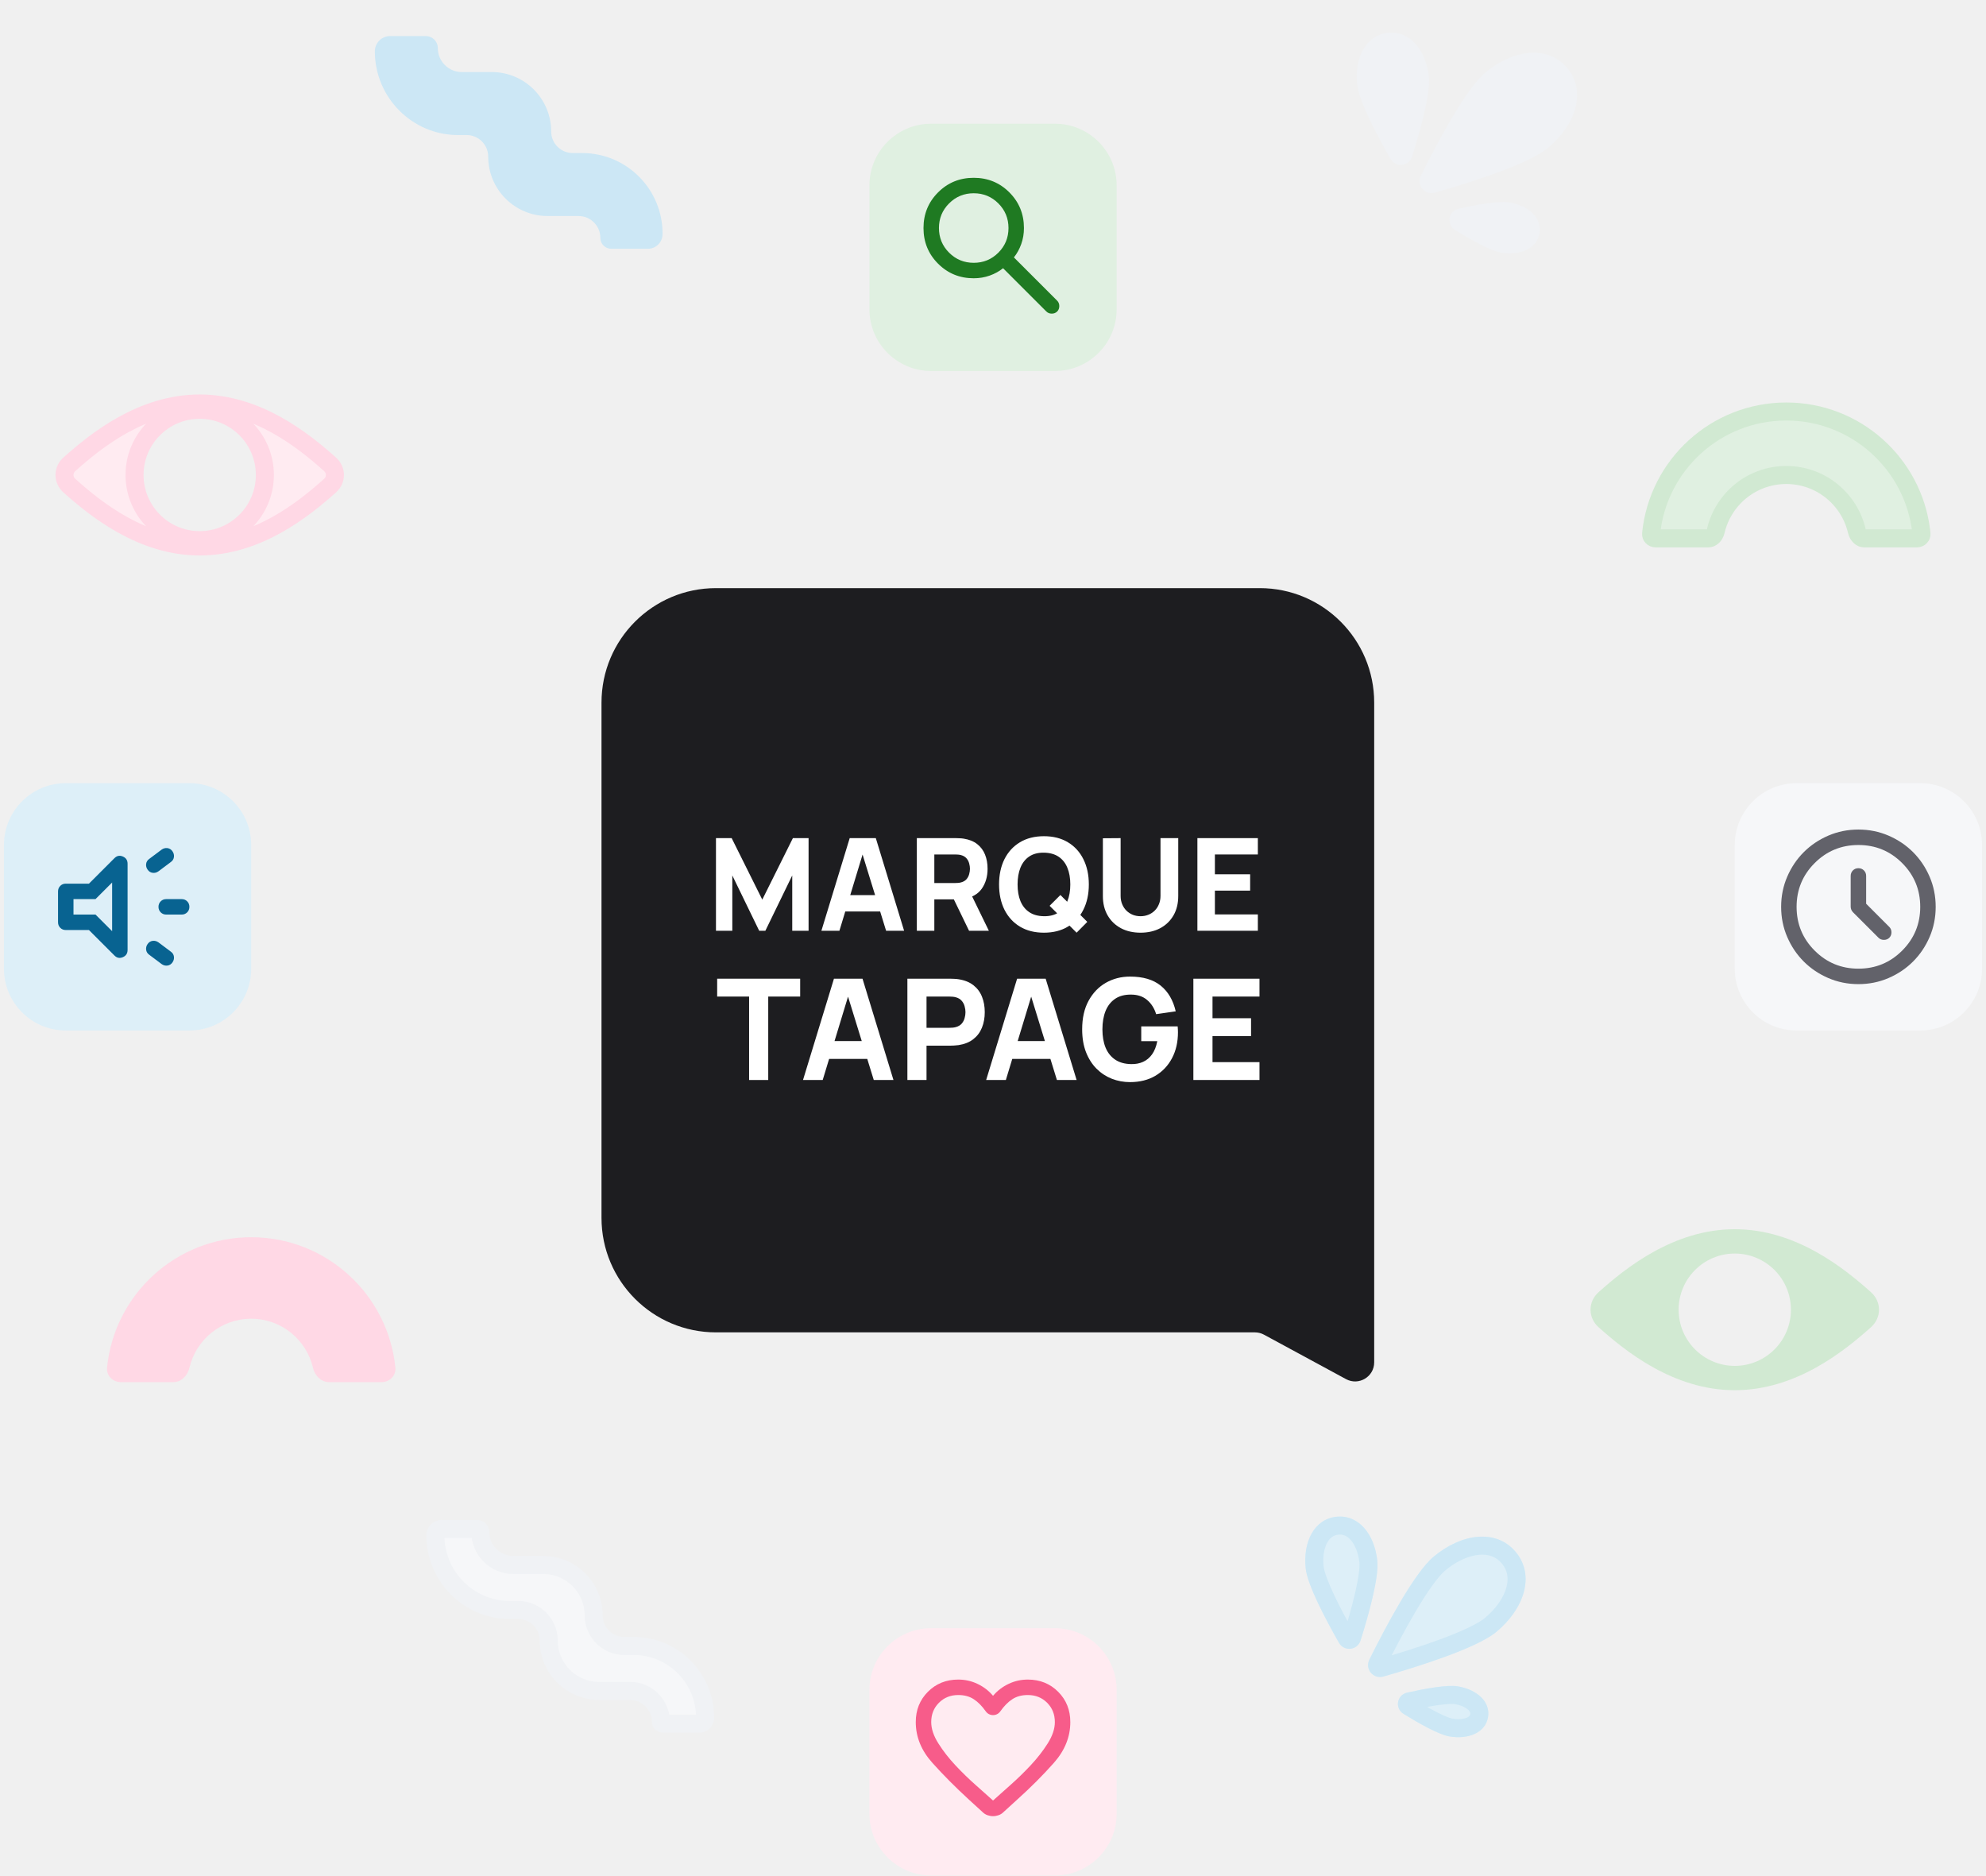
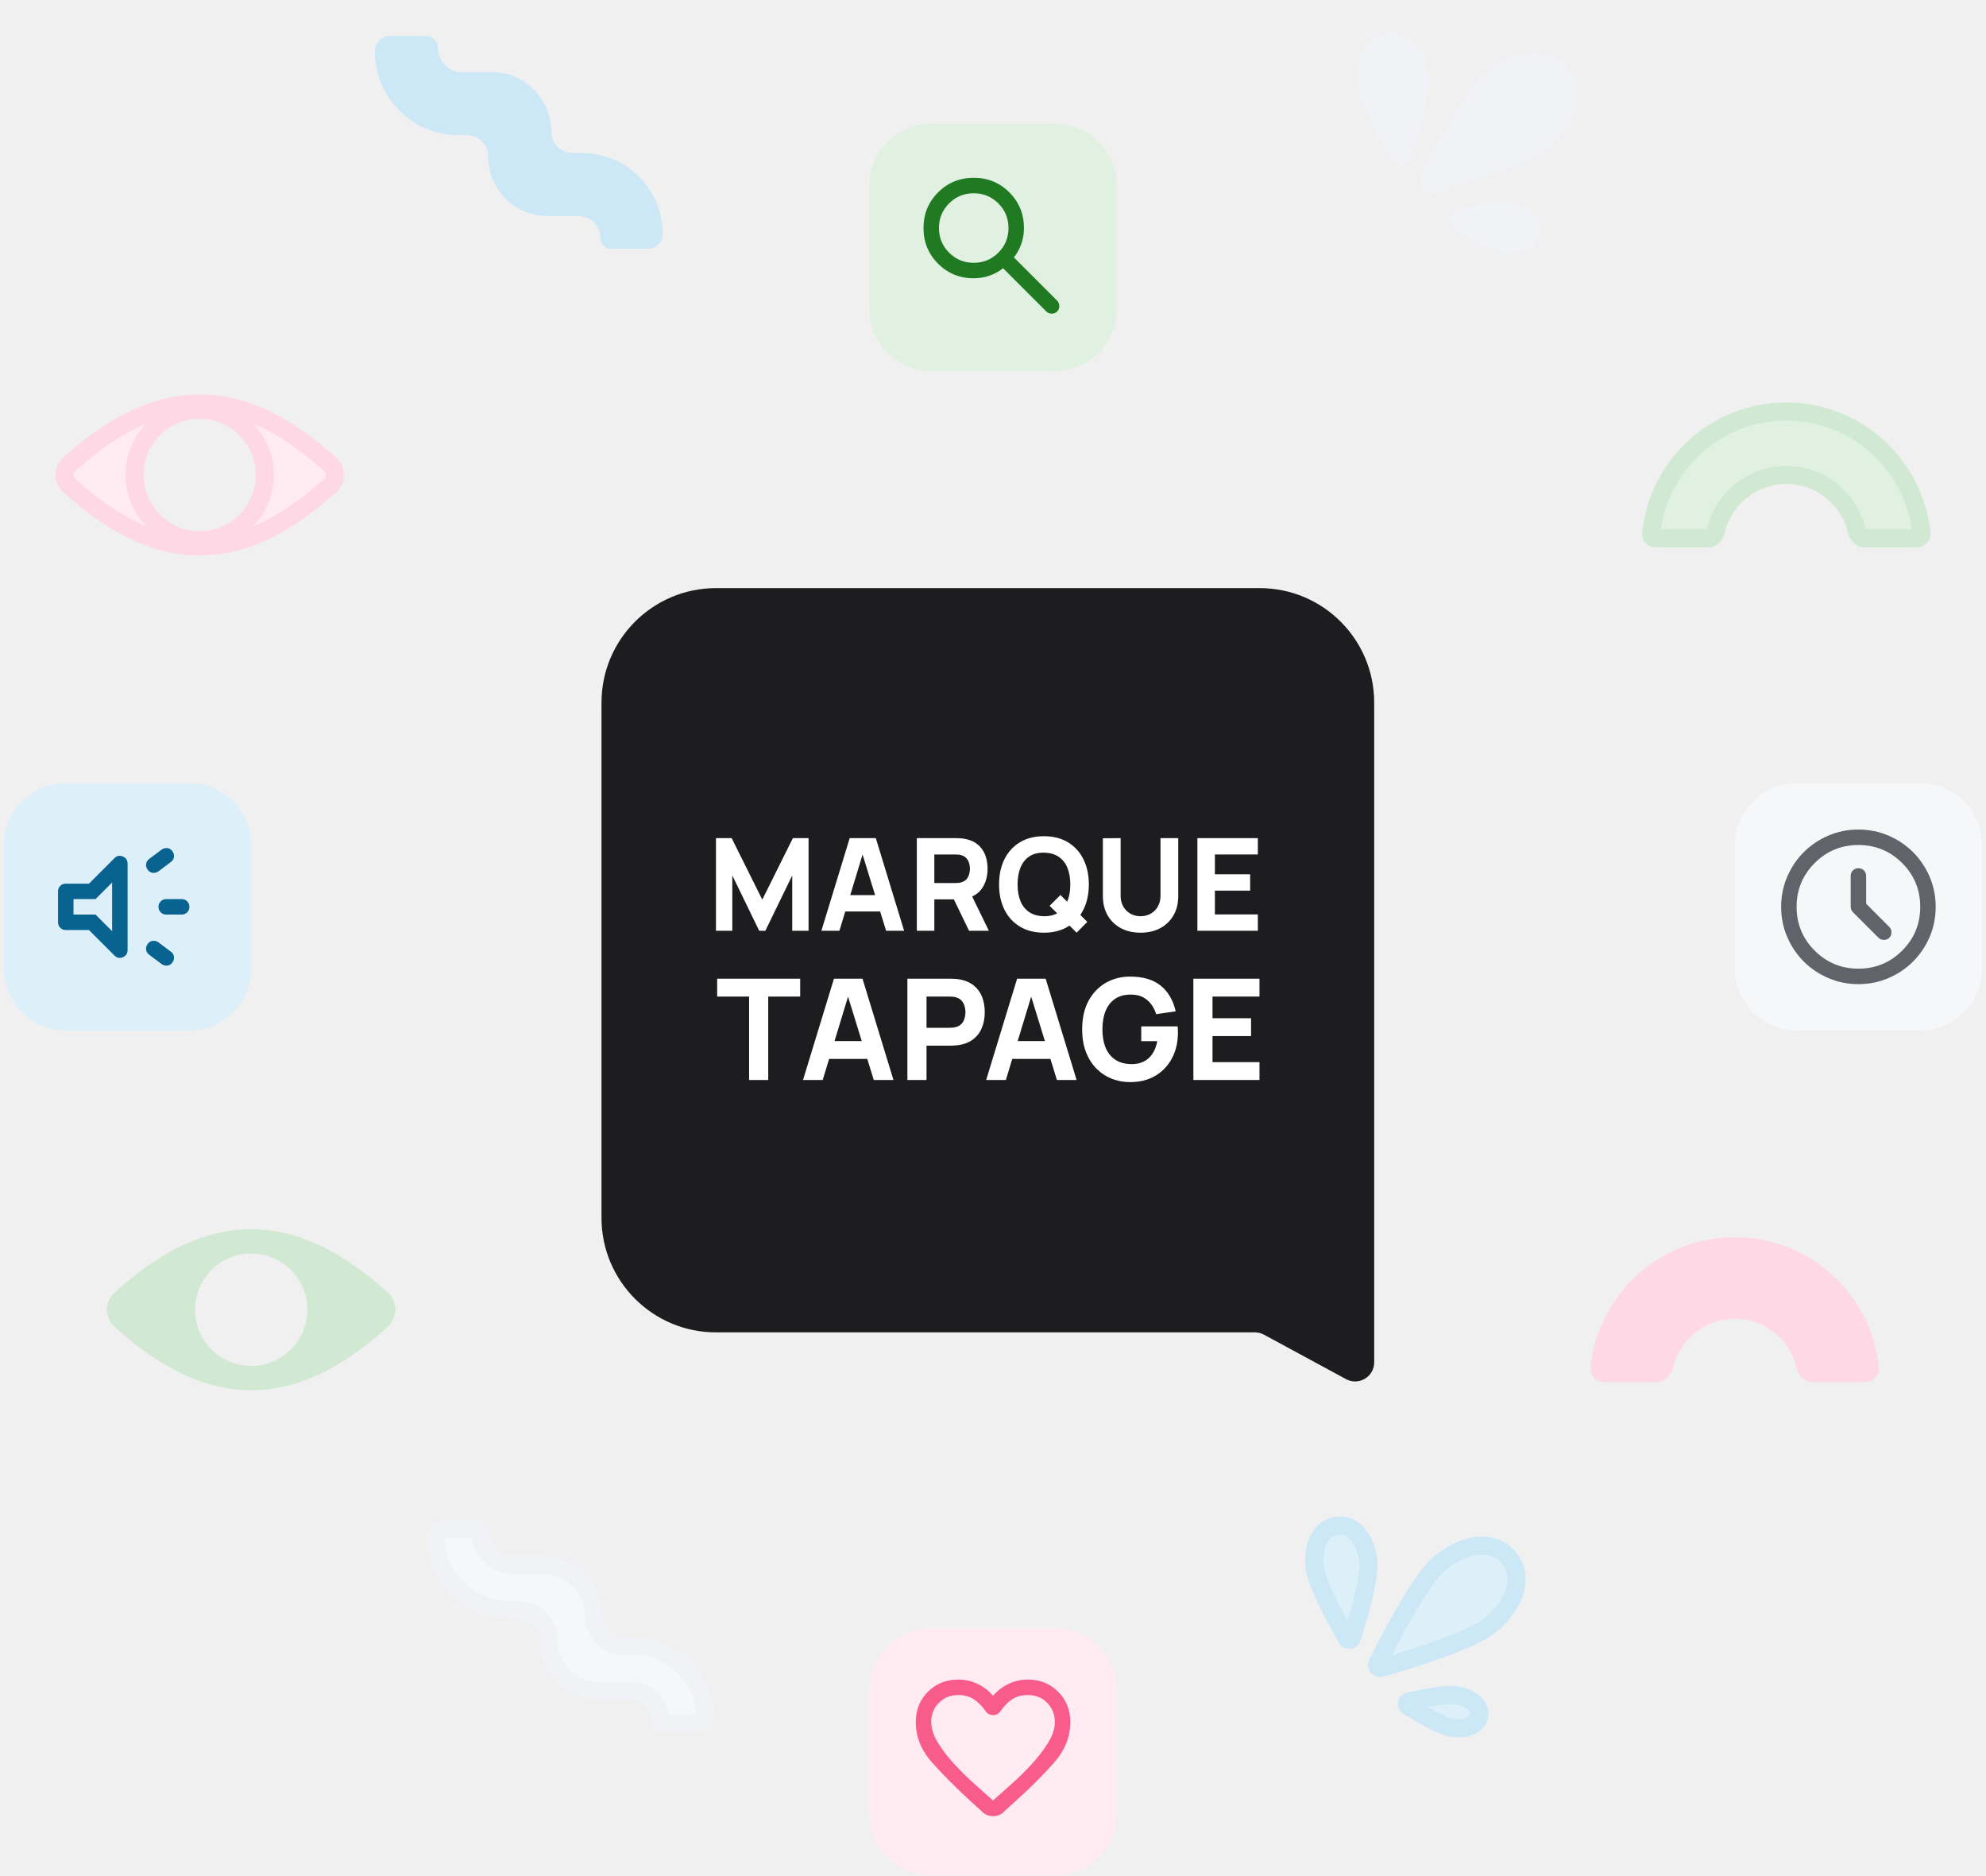
<svg xmlns="http://www.w3.org/2000/svg" width="251" height="237" viewBox="0 0 251 237" fill="none">
  <g clip-path="url(#clip0_2034_320)">
    <path d="M25.24 50.984C32.532 50.984 38.35 55.666 41.697 58.653C42.54 59.406 42.54 60.626 41.697 61.379C38.35 64.366 32.533 69.049 25.24 69.049C17.947 69.049 12.129 64.366 8.782 61.379C7.939 60.626 7.939 59.406 8.782 58.653C12.129 55.666 17.947 50.984 25.24 50.984ZM25.24 51.78C20.692 51.78 17.004 55.468 17.004 60.016C17.004 64.565 20.692 68.252 25.24 68.252C29.788 68.252 33.475 64.565 33.475 60.016C33.475 55.468 29.788 51.78 25.24 51.78Z" fill="#FFEBF1" stroke="#FFD8E5" stroke-width="2.279" />
  </g>
  <path d="M184.367 26.371C186.626 25.866 189.431 25.357 190.752 25.58C193.158 25.985 194.906 27.511 194.575 29.477C194.244 31.443 192.092 32.313 189.687 31.908C188.366 31.685 185.883 30.286 183.913 29.07C182.752 28.353 183.036 26.668 184.367 26.371ZM187.702 9.193C191.245 6.242 195.618 5.651 198.079 8.605C200.539 11.56 199.165 15.753 195.622 18.704C193.168 20.747 185.719 23.089 181.369 24.337C180.069 24.709 178.98 23.401 179.582 22.19C181.596 18.138 185.248 11.236 187.702 9.193ZM175.408 4.151C178.22 3.85 180.223 6.368 180.581 9.702C180.807 11.816 179.475 16.57 178.47 19.764C178.066 21.048 176.391 21.227 175.724 20.059C174.065 17.151 171.755 12.787 171.528 10.672C171.17 7.339 172.595 4.452 175.408 4.151Z" fill="#F0F2F5" />
  <mask id="path-3-inside-1_2034_320" fill="white">
    <path d="M177.857 213.871C180.117 213.366 182.921 212.857 184.242 213.079C186.647 213.484 188.396 215.01 188.065 216.976C187.734 218.942 185.583 219.813 183.177 219.408C181.856 219.186 179.373 217.786 177.403 216.57C176.243 215.853 176.526 214.168 177.857 213.871ZM181.192 196.693C184.736 193.742 189.108 193.151 191.568 196.105C194.028 199.06 192.655 203.253 189.111 206.204C186.657 208.247 179.209 210.589 174.859 211.837C173.559 212.209 172.47 210.901 173.072 209.69C175.086 205.638 178.738 198.736 181.192 196.693ZM168.897 191.651C171.71 191.35 173.714 193.868 174.071 197.202C174.298 199.316 172.966 204.07 171.961 207.264C171.557 208.548 169.88 208.728 169.214 207.559C167.555 204.651 165.245 200.287 165.018 198.173C164.661 194.839 166.085 191.953 168.897 191.651Z" />
  </mask>
  <path d="M177.857 213.871C180.117 213.366 182.921 212.857 184.242 213.079C186.647 213.484 188.396 215.01 188.065 216.976C187.734 218.942 185.583 219.813 183.177 219.408C181.856 219.186 179.373 217.786 177.403 216.57C176.243 215.853 176.526 214.168 177.857 213.871ZM181.192 196.693C184.736 193.742 189.108 193.151 191.568 196.105C194.028 199.06 192.655 203.253 189.111 206.204C186.657 208.247 179.209 210.589 174.859 211.837C173.559 212.209 172.47 210.901 173.072 209.69C175.086 205.638 178.738 198.736 181.192 196.693ZM168.897 191.651C171.71 191.35 173.714 193.868 174.071 197.202C174.298 199.316 172.966 204.07 171.961 207.264C171.557 208.548 169.88 208.728 169.214 207.559C167.555 204.651 165.245 200.287 165.018 198.173C164.661 194.839 166.085 191.953 168.897 191.651Z" fill="#DDEFF8" />
  <path d="M177.857 213.871L177.361 211.647L177.361 211.647L177.857 213.871ZM184.242 213.079L184.62 210.832L184.62 210.832L184.242 213.079ZM188.065 216.976L190.312 217.354L190.312 217.354L188.065 216.976ZM183.177 219.408L182.799 221.655L182.799 221.655L183.177 219.408ZM177.403 216.57L176.206 218.509L176.206 218.509L177.403 216.57ZM181.192 196.693L179.734 194.942L179.734 194.942L181.192 196.693ZM191.568 196.105L193.319 194.647L193.319 194.647L191.568 196.105ZM189.111 206.204L190.569 207.955L190.569 207.955L189.111 206.204ZM174.859 211.837L175.487 214.027L175.487 214.027L174.859 211.837ZM173.072 209.69L171.032 208.676L171.032 208.676L173.072 209.69ZM168.897 191.651L168.654 189.385L168.654 189.385L168.897 191.651ZM174.071 197.202L176.337 196.959L176.337 196.959L174.071 197.202ZM171.961 207.264L174.134 207.948L174.134 207.948L171.961 207.264ZM169.214 207.559L167.234 208.688L167.234 208.688L169.214 207.559ZM165.018 198.173L162.753 198.415L162.753 198.416L165.018 198.173ZM177.857 213.871L178.354 216.095C179.455 215.849 180.656 215.609 181.721 215.458C182.87 215.296 183.587 215.279 183.864 215.326L184.242 213.079L184.62 210.832C183.576 210.656 182.23 210.783 181.082 210.946C179.849 211.121 178.518 211.388 177.361 211.647L177.857 213.871ZM184.242 213.079L183.864 215.326C184.724 215.471 185.3 215.793 185.59 216.075C185.834 216.312 185.841 216.461 185.818 216.598L188.065 216.976L190.312 217.354C190.62 215.526 189.918 213.928 188.769 212.809C187.666 211.736 186.165 211.092 184.62 210.832L184.242 213.079ZM188.065 216.976L185.818 216.598C185.795 216.736 185.74 216.874 185.432 217.018C185.065 217.19 184.416 217.306 183.556 217.161L183.177 219.408L182.799 221.655C184.344 221.915 185.973 221.798 187.367 221.144C188.819 220.463 190.005 219.183 190.312 217.354L188.065 216.976ZM183.177 219.408L183.556 217.161C183.278 217.114 182.607 216.864 181.574 216.334C180.617 215.843 179.561 215.224 178.6 214.631L177.403 216.57L176.206 218.509C177.216 219.132 178.386 219.821 179.493 220.389C180.525 220.918 181.755 221.479 182.799 221.655L183.177 219.408ZM177.403 216.57L178.6 214.631C178.843 214.781 178.998 215.116 178.943 215.441C178.888 215.766 178.633 216.032 178.354 216.095L177.857 213.871L177.361 211.647C174.034 212.39 173.307 216.719 176.206 218.509L177.403 216.57ZM181.192 196.693L182.65 198.444C184.149 197.196 185.696 196.558 186.968 196.456C188.176 196.36 189.123 196.73 189.817 197.563L191.568 196.105L193.319 194.647C191.553 192.527 189.084 191.715 186.605 191.913C184.189 192.106 181.779 193.239 179.734 194.942L181.192 196.693ZM191.568 196.105L189.817 197.563C190.511 198.397 190.704 199.396 190.39 200.566C190.06 201.798 189.152 203.205 187.653 204.453L189.111 206.204L190.569 207.955C192.614 206.252 194.165 204.086 194.792 201.746C195.436 199.343 195.085 196.768 193.319 194.647L191.568 196.105ZM189.111 206.204L187.653 204.453C186.773 205.186 184.667 206.167 181.91 207.18C179.272 208.149 176.383 209.029 174.231 209.646L174.859 211.837L175.487 214.027C177.686 213.397 180.695 212.482 183.482 211.457C186.151 210.477 188.995 209.265 190.569 207.955L189.111 206.204ZM174.859 211.837L174.231 209.646C174.836 209.473 175.392 210.142 175.112 210.704L173.072 209.69L171.032 208.676C169.548 211.66 172.282 214.946 175.487 214.027L174.859 211.837ZM173.072 209.69L175.112 210.704C176.109 208.7 177.498 206.017 178.928 203.598C180.424 201.071 181.77 199.177 182.65 198.444L181.192 196.693L179.734 194.942C178.16 196.252 176.454 198.831 175.006 201.278C173.494 203.834 172.05 206.628 171.032 208.676L173.072 209.69ZM168.897 191.651L169.14 193.917C169.726 193.854 170.231 194.048 170.702 194.578C171.216 195.155 171.665 196.137 171.805 197.445L174.071 197.202L176.337 196.959C176.12 194.933 175.388 192.989 174.107 191.549C172.784 190.061 170.881 189.147 168.654 189.385L168.897 191.651ZM174.071 197.202L171.805 197.445C171.872 198.069 171.695 199.432 171.258 201.313C170.847 203.084 170.282 205.009 169.787 206.581L171.961 207.264L174.134 207.948C174.645 206.326 175.248 204.277 175.697 202.344C176.121 200.52 176.496 198.449 176.337 196.959L174.071 197.202ZM171.961 207.264L169.787 206.581C169.871 206.314 170.142 206.098 170.442 206.066C170.744 206.033 171.054 206.187 171.193 206.43L169.214 207.559L167.234 208.688C168.887 211.585 173.134 211.128 174.134 207.948L171.961 207.264ZM169.214 207.559L171.193 206.43C170.376 204.999 169.416 203.238 168.639 201.594C167.813 199.849 167.351 198.554 167.284 197.929L165.018 198.173L162.753 198.416C162.913 199.906 163.719 201.85 164.519 203.543C165.368 205.336 166.392 207.211 167.234 208.688L169.214 207.559ZM165.018 198.173L167.284 197.93C167.144 196.622 167.375 195.567 167.754 194.894C168.102 194.277 168.555 193.979 169.14 193.917L168.897 191.651L168.654 189.385C166.427 189.624 164.762 190.921 163.784 192.656C162.838 194.335 162.536 196.39 162.753 198.415L165.018 198.173Z" fill="#CCE7F5" mask="url(#path-3-inside-1_2034_320)" />
  <g clip-path="url(#clip1_2034_320)">
-     <path fill-rule="evenodd" clip-rule="evenodd" d="M219.249 175.661C227.009 175.661 233.113 170.695 236.465 167.702C237.816 166.497 237.816 164.482 236.465 163.277C233.113 160.284 227.009 155.318 219.249 155.318C211.49 155.318 205.385 160.284 202.033 163.277C200.682 164.482 200.682 166.497 202.033 167.702C205.385 170.695 211.49 175.661 219.249 175.661ZM219.249 172.586C223.169 172.586 226.346 169.409 226.346 165.49C226.346 161.57 223.169 158.393 219.249 158.393C215.33 158.393 212.153 161.57 212.153 165.49C212.153 169.409 215.33 172.586 219.249 172.586Z" fill="#D1E9D2" />
+     <path fill-rule="evenodd" clip-rule="evenodd" d="M31.749 175.661C39.509 175.661 45.613 170.695 48.965 167.702C50.316 166.497 50.316 164.482 48.965 163.277C45.613 160.284 39.509 155.318 31.749 155.318C23.99 155.318 17.885 160.284 14.533 163.277C13.182 164.482 13.182 166.497 14.533 167.702C17.885 170.695 23.99 175.661 31.749 175.661ZM31.749 172.586C35.669 172.586 38.846 169.409 38.846 165.49C38.846 161.57 35.669 158.393 31.749 158.393C27.83 158.393 24.653 161.57 24.653 165.49C24.653 169.409 27.83 172.586 31.749 172.586Z" fill="#D1E9D2" />
  </g>
  <g clip-path="url(#clip2_2034_320)">
-     <path fill-rule="evenodd" clip-rule="evenodd" d="M49.97 172.813C50.069 173.82 49.24 174.642 48.229 174.642H41.591C40.58 174.642 39.781 173.811 39.553 172.826C38.73 169.276 35.549 166.631 31.749 166.631C27.949 166.631 24.767 169.276 23.944 172.826C23.716 173.811 22.918 174.642 21.906 174.642H15.269C14.257 174.642 13.428 173.82 13.528 172.813C14.445 163.559 22.253 156.331 31.749 156.331C41.244 156.331 49.052 163.559 49.97 172.813Z" fill="#FFD8E5" />
+     <path fill-rule="evenodd" clip-rule="evenodd" d="M237.47 172.813C237.569 173.82 236.74 174.642 235.729 174.642H229.091C228.08 174.642 227.281 173.811 227.053 172.826C226.231 169.276 223.049 166.631 219.249 166.631C215.449 166.631 212.267 169.276 211.444 172.826C211.216 173.811 210.418 174.642 209.406 174.642H202.769C201.757 174.642 200.928 173.82 201.028 172.813C201.945 163.559 209.753 156.331 219.249 156.331C228.744 156.331 236.552 163.559 237.47 172.813Z" fill="#FFD8E5" />
  </g>
  <g clip-path="url(#clip3_2034_320)">
    <path d="M55.809 193.197H60.328C60.536 193.197 60.705 193.365 60.705 193.573C60.705 195.877 62.572 197.745 64.876 197.745H68.666C72.181 197.745 75.03 200.594 75.03 204.109C75.03 206.245 76.762 207.977 78.898 207.977H80.078C85.098 207.977 89.155 212.072 89.108 217.092C89.105 217.481 88.788 217.795 88.399 217.796H83.764C83.632 217.796 83.524 217.688 83.524 217.555C83.524 215.402 81.779 213.657 79.626 213.657H75.715C72.2 213.657 69.35 210.808 69.35 207.293C69.35 205.156 67.618 203.424 65.482 203.424H64.391C59.228 203.424 55.025 199.175 55.025 193.993C55.025 193.551 55.385 193.197 55.809 193.197Z" fill="#F6F7F9" stroke="#F0F2F5" stroke-width="2.279" />
  </g>
  <g clip-path="url(#clip4_2034_320)">
    <path d="M225.76 51.997C234.525 51.997 241.757 58.565 242.802 67.047L242.847 67.452C242.873 67.712 242.655 68.029 242.24 68.029H235.602C235.267 68.029 234.819 67.721 234.674 67.096C233.735 63.041 230.102 60.019 225.76 60.018C221.418 60.018 217.785 63.041 216.845 67.096C216.7 67.721 216.252 68.029 215.917 68.029H209.28C208.864 68.029 208.646 67.713 208.672 67.452C209.533 58.775 216.856 51.997 225.76 51.997Z" fill="#E0F0E1" stroke="#D1E9D2" stroke-width="2.279" />
  </g>
  <g clip-path="url(#clip5_2034_320)">
    <path d="M73.115 27.296H69.204C65.06 27.296 61.701 23.937 61.701 19.793C61.701 18.285 60.479 17.064 58.972 17.064H57.88C52.078 17.064 47.375 12.295 47.375 6.493C47.375 5.431 48.236 4.557 49.299 4.557H53.818C54.655 4.557 55.334 5.236 55.334 6.073C55.334 7.748 56.691 9.105 58.366 9.105H62.155C66.3 9.105 69.659 12.465 69.659 16.609C69.659 18.116 70.881 19.338 72.388 19.338H73.567C79.221 19.338 83.79 23.95 83.737 29.604C83.727 30.618 82.902 31.435 81.888 31.435H77.254C76.492 31.435 75.875 30.817 75.875 30.056C75.875 28.532 74.639 27.296 73.115 27.296Z" fill="#CCE7F5" />
  </g>
  <rect x="0.5" y="98.96" width="31.25" height="31.25" rx="7.812" fill="#DDEFF8" />
  <mask id="mask0_2034_320" style="mask-type:alpha" maskUnits="userSpaceOnUse" x="4" y="102" width="24" height="25">
    <rect x="4.406" y="102.866" width="23.438" height="23.438" fill="#D9D9D9" />
  </mask>
  <g mask="url(#mask0_2034_320)">
    <path d="M22.961 115.562H21.008C20.731 115.562 20.499 115.468 20.312 115.281C20.125 115.094 20.031 114.862 20.031 114.585C20.031 114.308 20.125 114.076 20.312 113.889C20.499 113.702 20.731 113.608 21.008 113.608H22.961C23.238 113.608 23.47 113.702 23.657 113.889C23.844 114.076 23.938 114.308 23.938 114.585C23.938 114.862 23.844 115.094 23.657 115.281C23.47 115.468 23.238 115.562 22.961 115.562ZM18.664 119.272C18.827 119.045 19.038 118.914 19.299 118.882C19.559 118.849 19.803 118.914 20.031 119.077L21.594 120.249C21.822 120.412 21.952 120.623 21.984 120.884C22.017 121.144 21.952 121.388 21.789 121.616C21.626 121.844 21.415 121.974 21.154 122.007C20.894 122.039 20.65 121.974 20.422 121.812L18.859 120.64C18.631 120.477 18.501 120.265 18.469 120.005C18.436 119.744 18.501 119.5 18.664 119.272ZM21.594 108.921L20.031 110.093C19.803 110.256 19.559 110.321 19.299 110.288C19.038 110.256 18.827 110.125 18.664 109.897C18.501 109.67 18.436 109.425 18.469 109.165C18.501 108.905 18.631 108.693 18.859 108.53L20.422 107.358C20.65 107.196 20.894 107.131 21.154 107.163C21.415 107.196 21.626 107.326 21.789 107.554C21.952 107.782 22.017 108.026 21.984 108.286C21.952 108.547 21.822 108.758 21.594 108.921ZM11.242 117.515H8.312C8.036 117.515 7.804 117.421 7.617 117.234C7.43 117.047 7.336 116.815 7.336 116.538V112.632C7.336 112.355 7.43 112.123 7.617 111.936C7.804 111.749 8.036 111.655 8.312 111.655H11.242L14.465 108.433C14.774 108.123 15.128 108.054 15.527 108.225C15.926 108.396 16.125 108.701 16.125 109.141V120.029C16.125 120.469 15.926 120.774 15.527 120.945C15.128 121.116 14.774 121.047 14.465 120.737L11.242 117.515ZM14.172 111.509L12.072 113.608H9.289V115.562H12.072L14.172 117.661V111.509Z" fill="#086391" />
  </g>
  <rect x="109.88" y="15.63" width="31.25" height="31.25" rx="7.812" fill="#E0F0E1" />
  <mask id="mask1_2034_320" style="mask-type:alpha" maskUnits="userSpaceOnUse" x="113" y="19" width="25" height="24">
    <rect x="113.786" y="19.536" width="23.438" height="23.438" fill="#D9D9D9" />
  </mask>
  <g mask="url(#mask1_2034_320)">
    <path d="M123.063 35.161C121.289 35.161 119.788 34.547 118.559 33.318C117.33 32.089 116.716 30.588 116.716 28.814C116.716 27.04 117.33 25.538 118.559 24.309C119.788 23.08 121.289 22.466 123.063 22.466C124.838 22.466 126.339 23.08 127.568 24.309C128.797 25.538 129.411 27.04 129.411 28.814C129.411 29.53 129.297 30.205 129.069 30.84C128.841 31.475 128.532 32.036 128.142 32.525L133.61 37.993C133.789 38.172 133.879 38.4 133.879 38.677C133.879 38.953 133.789 39.181 133.61 39.36C133.431 39.539 133.203 39.629 132.927 39.629C132.65 39.629 132.422 39.539 132.243 39.36L126.774 33.892C126.286 34.282 125.725 34.592 125.09 34.819C124.455 35.047 123.78 35.161 123.063 35.161ZM123.063 33.208C124.284 33.208 125.322 32.781 126.176 31.926C127.031 31.072 127.458 30.034 127.458 28.814C127.458 27.593 127.031 26.555 126.176 25.701C125.322 24.846 124.284 24.419 123.063 24.419C121.843 24.419 120.805 24.846 119.951 25.701C119.096 26.555 118.669 27.593 118.669 28.814C118.669 30.034 119.096 31.072 119.951 31.926C120.805 32.781 121.843 33.208 123.063 33.208Z" fill="#1F7A22" />
  </g>
  <rect x="219.25" y="98.96" width="31.25" height="31.25" rx="7.812" fill="#F6F7F9" />
  <mask id="mask2_2034_320" style="mask-type:alpha" maskUnits="userSpaceOnUse" x="223" y="102" width="24" height="25">
    <rect x="223.156" y="102.866" width="23.438" height="23.438" fill="#D9D9D9" />
  </mask>
  <g mask="url(#mask2_2034_320)">
    <path d="M235.852 114.194V110.679C235.852 110.402 235.758 110.17 235.571 109.983C235.384 109.796 235.152 109.702 234.875 109.702C234.598 109.702 234.366 109.796 234.179 109.983C233.992 110.17 233.898 110.402 233.898 110.679V114.561C233.898 114.691 233.923 114.817 233.972 114.939C234.021 115.061 234.094 115.171 234.191 115.269L237.414 118.491C237.593 118.67 237.821 118.76 238.098 118.76C238.374 118.76 238.602 118.67 238.781 118.491C238.96 118.312 239.05 118.084 239.05 117.808C239.05 117.531 238.96 117.303 238.781 117.124L235.852 114.194ZM234.875 124.351C233.524 124.351 232.255 124.094 231.066 123.582C229.878 123.069 228.845 122.373 227.966 121.494C227.087 120.615 226.391 119.582 225.878 118.394C225.366 117.205 225.109 115.936 225.109 114.585C225.109 113.234 225.366 111.965 225.878 110.776C226.391 109.588 227.087 108.555 227.966 107.676C228.845 106.797 229.878 106.101 231.066 105.588C232.255 105.076 233.524 104.819 234.875 104.819C236.226 104.819 237.495 105.076 238.684 105.588C239.872 106.101 240.905 106.797 241.784 107.676C242.663 108.555 243.359 109.588 243.872 110.776C244.384 111.965 244.641 113.234 244.641 114.585C244.641 115.936 244.384 117.205 243.872 118.394C243.359 119.582 242.663 120.615 241.784 121.494C240.905 122.373 239.872 123.069 238.684 123.582C237.495 124.094 236.226 124.351 234.875 124.351ZM234.875 122.397C237.04 122.397 238.883 121.637 240.405 120.115C241.927 118.593 242.688 116.75 242.688 114.585C242.688 112.42 241.927 110.577 240.405 109.055C238.883 107.533 237.04 106.772 234.875 106.772C232.71 106.772 230.867 107.533 229.345 109.055C227.823 110.577 227.062 112.42 227.062 114.585C227.062 116.75 227.823 118.593 229.345 120.115C230.867 121.637 232.71 122.397 234.875 122.397Z" fill="#62626A" />
  </g>
  <rect x="109.88" y="205.73" width="31.25" height="31.25" rx="7.812" fill="#FFEBF1" />
  <mask id="mask3_2034_320" style="mask-type:alpha" maskUnits="userSpaceOnUse" x="113" y="209" width="25" height="25">
    <rect x="113.786" y="209.636" width="23.438" height="23.438" fill="#D9D9D9" />
  </mask>
  <g mask="url(#mask3_2034_320)">
    <path d="M125.505 229.485C125.277 229.485 125.045 229.444 124.809 229.363C124.573 229.281 124.366 229.151 124.187 228.972L122.502 227.434C120.777 225.855 119.218 224.289 117.827 222.734C116.435 221.18 115.739 219.467 115.739 217.595C115.739 216.065 116.252 214.788 117.277 213.762C118.303 212.737 119.58 212.224 121.11 212.224C121.973 212.224 122.787 212.407 123.552 212.773C124.317 213.14 124.968 213.64 125.505 214.275C126.042 213.64 126.693 213.14 127.458 212.773C128.223 212.407 129.037 212.224 129.899 212.224C131.429 212.224 132.707 212.737 133.732 213.762C134.758 214.788 135.271 216.065 135.271 217.595C135.271 219.467 134.579 221.184 133.195 222.747C131.812 224.309 130.241 225.88 128.483 227.458L126.823 228.972C126.644 229.151 126.437 229.281 126.201 229.363C125.965 229.444 125.733 229.485 125.505 229.485ZM124.577 216.228C124.105 215.561 123.601 215.052 123.063 214.702C122.526 214.352 121.875 214.177 121.11 214.177C120.134 214.177 119.32 214.503 118.669 215.154C118.018 215.805 117.692 216.619 117.692 217.595C117.692 218.442 117.993 219.341 118.596 220.293C119.198 221.245 119.918 222.169 120.756 223.064C121.595 223.959 122.457 224.797 123.344 225.579C124.231 226.36 124.951 227.003 125.505 227.507C126.058 227.003 126.778 226.36 127.666 225.579C128.553 224.797 129.415 223.959 130.253 223.064C131.092 222.169 131.812 221.245 132.414 220.293C133.016 219.341 133.317 218.442 133.317 217.595C133.317 216.619 132.992 215.805 132.341 215.154C131.69 214.503 130.876 214.177 129.899 214.177C129.134 214.177 128.483 214.352 127.946 214.702C127.409 215.052 126.905 215.561 126.433 216.228C126.319 216.391 126.18 216.513 126.018 216.594C125.855 216.676 125.684 216.716 125.505 216.716C125.326 216.716 125.155 216.676 124.992 216.594C124.829 216.513 124.691 216.391 124.577 216.228Z" fill="#F75C8A" />
  </g>
  <path d="M159.209 74.313H90.488C82.498 74.313 76.021 80.791 76.021 88.781V153.885C76.021 161.875 82.498 168.353 90.488 168.353H158.598C158.999 168.353 159.394 168.453 159.747 168.644L170.117 174.261C171.724 175.131 173.677 173.968 173.677 172.141V88.781C173.677 80.791 167.2 74.313 159.209 74.313Z" fill="#1D1D20" />
  <g clip-path="url(#clip6_2034_320)">
    <path d="M90.488 117.607V105.903H92.471L96.34 113.673L100.209 105.903H102.192V117.607H100.127V110.617L96.73 117.607H95.95L92.553 110.617V117.607H90.488Z" fill="white" />
    <path d="M103.813 117.607L107.389 105.903H110.689L114.265 117.607H111.989L108.803 107.285H109.226L106.089 117.607H103.813ZM105.959 115.169V113.104H112.135V115.169H105.959Z" fill="white" />
    <path d="M115.874 117.607V105.903H120.815C120.929 105.903 121.081 105.909 121.271 105.92C121.466 105.925 121.639 105.941 121.791 105.968C122.49 106.077 123.061 106.307 123.506 106.659C123.955 107.012 124.286 107.456 124.497 107.992C124.709 108.523 124.814 109.117 124.814 109.772C124.814 110.753 124.57 111.593 124.083 112.292C123.595 112.985 122.831 113.413 121.791 113.576L120.815 113.641H118.085V117.607H115.874ZM122.473 117.607L120.165 112.844L122.441 112.405L124.977 117.607H122.473ZM118.085 111.576H120.718C120.832 111.576 120.956 111.571 121.092 111.56C121.227 111.549 121.352 111.528 121.466 111.495C121.764 111.414 121.994 111.278 122.157 111.089C122.319 110.894 122.43 110.68 122.49 110.447C122.555 110.208 122.587 109.983 122.587 109.772C122.587 109.561 122.555 109.339 122.49 109.106C122.43 108.867 122.319 108.653 122.157 108.464C121.994 108.269 121.764 108.13 121.466 108.049C121.352 108.017 121.227 107.995 121.092 107.984C120.956 107.973 120.832 107.968 120.718 107.968H118.085V111.576Z" fill="white" />
    <path d="M136.067 117.851L132.654 114.454L134.019 113.088L137.417 116.485L136.067 117.851ZM131.939 117.851C130.768 117.851 129.758 117.596 128.907 117.087C128.062 116.578 127.409 115.865 126.948 114.949C126.493 114.034 126.266 112.969 126.266 111.755C126.266 110.542 126.493 109.477 126.948 108.561C127.409 107.645 128.062 106.933 128.907 106.424C129.758 105.914 130.768 105.66 131.939 105.66C133.109 105.66 134.117 105.914 134.962 106.424C135.813 106.933 136.466 107.645 136.921 108.561C137.381 109.477 137.612 110.542 137.612 111.755C137.612 112.969 137.381 114.034 136.921 114.949C136.466 115.865 135.813 116.578 134.962 117.087C134.117 117.596 133.109 117.851 131.939 117.851ZM131.939 115.77C132.681 115.781 133.299 115.621 133.792 115.291C134.285 114.96 134.653 114.492 134.897 113.885C135.146 113.278 135.271 112.568 135.271 111.755C135.271 110.943 135.146 110.238 134.897 109.642C134.653 109.046 134.285 108.583 133.792 108.252C133.299 107.922 132.681 107.751 131.939 107.74C131.196 107.729 130.579 107.889 130.086 108.22C129.593 108.55 129.221 109.019 128.972 109.626C128.728 110.233 128.606 110.943 128.606 111.755C128.606 112.568 128.728 113.272 128.972 113.868C129.221 114.464 129.593 114.928 130.086 115.258C130.579 115.589 131.196 115.759 131.939 115.77Z" fill="white" />
    <path d="M144.149 117.851C143.206 117.851 142.377 117.661 141.662 117.282C140.947 116.897 140.389 116.358 139.988 115.665C139.587 114.971 139.387 114.156 139.387 113.218V105.92L141.63 105.903V113.202C141.63 113.587 141.695 113.936 141.825 114.25C141.955 114.565 142.134 114.836 142.361 115.063C142.594 115.291 142.862 115.467 143.166 115.591C143.475 115.711 143.802 115.77 144.149 115.77C144.507 115.77 144.837 115.708 145.141 115.583C145.45 115.459 145.718 115.283 145.945 115.055C146.173 114.827 146.349 114.557 146.474 114.242C146.604 113.928 146.669 113.581 146.669 113.202V105.903H148.912V113.218C148.912 114.156 148.711 114.971 148.311 115.665C147.91 116.358 147.351 116.897 146.636 117.282C145.921 117.661 145.092 117.851 144.149 117.851Z" fill="white" />
    <path d="M151.333 117.607V105.903H158.973V107.968H153.544V110.471H157.998V112.536H153.544V115.543H158.973V117.607H151.333Z" fill="white" />
    <path d="M94.675 136.465V125.922H90.639V123.665H101.129V125.922H97.093V136.465H94.675Z" fill="white" />
    <path d="M101.488 136.465L105.399 123.665H109.008L112.92 136.465H110.431L106.946 125.176H107.408L103.977 136.465H101.488ZM103.835 133.799V131.541H110.591V133.799H103.835Z" fill="white" />
    <path d="M114.68 136.465V123.665H120.085C120.209 123.665 120.375 123.671 120.582 123.682C120.796 123.688 120.985 123.706 121.151 123.736C121.916 123.854 122.541 124.106 123.027 124.491C123.519 124.877 123.88 125.362 124.111 125.949C124.343 126.53 124.458 127.179 124.458 127.896C124.458 128.613 124.34 129.265 124.103 129.852C123.871 130.432 123.51 130.915 123.018 131.301C122.532 131.686 121.91 131.938 121.151 132.056C120.985 132.08 120.796 132.098 120.582 132.11C120.369 132.121 120.203 132.127 120.085 132.127H117.098V136.465H114.68ZM117.098 129.869H119.978C120.102 129.869 120.239 129.863 120.387 129.852C120.535 129.84 120.671 129.816 120.796 129.781C121.122 129.692 121.374 129.543 121.551 129.336C121.729 129.123 121.851 128.889 121.916 128.634C121.987 128.373 122.022 128.127 122.022 127.896C122.022 127.665 121.987 127.422 121.916 127.167C121.851 126.906 121.729 126.672 121.551 126.465C121.374 126.251 121.122 126.1 120.796 126.011C120.671 125.976 120.535 125.952 120.387 125.94C120.239 125.928 120.102 125.922 119.978 125.922H117.098V129.869Z" fill="white" />
    <path d="M124.635 136.465L128.547 123.665H132.156L136.067 136.465H133.578L130.093 125.176H130.556L127.124 136.465H124.635ZM126.982 133.799V131.541H133.738V133.799H126.982Z" fill="white" />
-     <path d="M142.813 136.732C142.007 136.732 141.24 136.59 140.511 136.305C139.782 136.015 139.136 135.588 138.573 135.025C138.016 134.462 137.575 133.766 137.249 132.936C136.929 132.107 136.769 131.149 136.769 130.065C136.769 128.649 137.038 127.446 137.578 126.456C138.123 125.46 138.852 124.702 139.764 124.18C140.683 123.659 141.699 123.398 142.813 123.398C144.461 123.398 145.756 123.78 146.698 124.545C147.64 125.309 148.272 126.391 148.592 127.789L146.12 128.145C145.889 127.398 145.51 126.803 144.982 126.358C144.461 125.908 143.791 125.68 142.973 125.674C142.162 125.662 141.486 125.837 140.947 126.198C140.407 126.56 140.001 127.072 139.729 127.736C139.462 128.4 139.329 129.176 139.329 130.065C139.329 130.954 139.462 131.724 139.729 132.376C140.001 133.028 140.407 133.535 140.947 133.896C141.486 134.258 142.162 134.445 142.973 134.456C143.525 134.468 144.022 134.373 144.467 134.172C144.917 133.97 145.297 133.653 145.605 133.221C145.913 132.788 146.132 132.234 146.263 131.558H144.236V129.692H148.84C148.852 129.769 148.861 129.905 148.867 130.101C148.873 130.296 148.876 130.409 148.876 130.438C148.876 131.665 148.627 132.753 148.129 133.701C147.632 134.649 146.929 135.393 146.023 135.932C145.116 136.465 144.046 136.732 142.813 136.732Z" fill="white" />
+     <path d="M142.813 136.732C142.007 136.732 141.24 136.59 140.511 136.305C139.782 136.015 139.136 135.588 138.573 135.025C138.016 134.462 137.575 133.766 137.249 132.936C136.929 132.107 136.769 131.149 136.769 130.065C136.769 128.649 137.038 127.446 137.578 126.456C138.123 125.46 138.852 124.702 139.764 124.18C140.683 123.659 141.699 123.398 142.813 123.398C144.461 123.398 145.756 123.78 146.698 124.545C147.64 125.309 148.272 126.391 148.592 127.789L146.12 128.145C145.889 127.398 145.51 126.803 144.982 126.358C144.461 125.908 143.791 125.68 142.973 125.674C142.162 125.662 141.486 125.837 140.947 126.198C140.407 126.56 140.001 127.072 139.729 127.736C139.462 128.4 139.329 129.176 139.329 130.065C139.329 130.954 139.462 131.724 139.729 132.376C140.001 133.028 140.407 133.535 140.947 133.896C141.486 134.258 142.162 134.444 142.973 134.456C143.525 134.468 144.022 134.373 144.467 134.172C144.917 133.97 145.297 133.653 145.605 133.221C145.913 132.788 146.132 132.234 146.263 131.558H144.236V129.692H148.84C148.852 129.769 148.861 129.905 148.867 130.101C148.873 130.296 148.876 130.409 148.876 130.438C148.876 131.665 148.627 132.753 148.129 133.701C147.632 134.649 146.929 135.393 146.023 135.932C145.116 136.465 144.046 136.732 142.813 136.732Z" fill="white" />
    <path d="M150.824 136.465V123.665H159.18V125.922H153.242V128.66H158.114V130.918H153.242V134.207H159.18V136.465H150.824Z" fill="white" />
  </g>
  <defs>
    <clipPath id="clip0_2034_320">
      <rect width="36.458" height="36.458" fill="white" transform="translate(7.0105 41.6667)" />
    </clipPath>
    <clipPath id="clip1_2034_320">
-       <rect width="36.458" height="36.458" fill="white" transform="translate(201.02 147.14)" />
+       <rect width="36.458" height="36.458" fill="white" transform="translate(13.52 147.14)" />
    </clipPath>
    <clipPath id="clip2_2034_320">
-       <rect width="36.458" height="36.458" fill="white" transform="translate(13.52 147.14)" />
+       <rect width="36.458" height="36.458" fill="white" transform="translate(201.02 147.14)" />
    </clipPath>
    <clipPath id="clip3_2034_320">
      <rect width="36.458" height="36.458" fill="white" transform="translate(53.8855 187.5)" />
    </clipPath>
    <clipPath id="clip4_2034_320">
      <rect width="36.458" height="36.458" fill="white" transform="translate(207.531 41.6667)" />
    </clipPath>
    <clipPath id="clip5_2034_320">
      <rect width="36.458" height="36.458" fill="white" transform="translate(47.375)" />
    </clipPath>
    <clipPath id="clip6_2034_320">
      <rect width="68.721" height="94.039" fill="white" transform="translate(90.4883 74.3132)" />
    </clipPath>
  </defs>
</svg>
